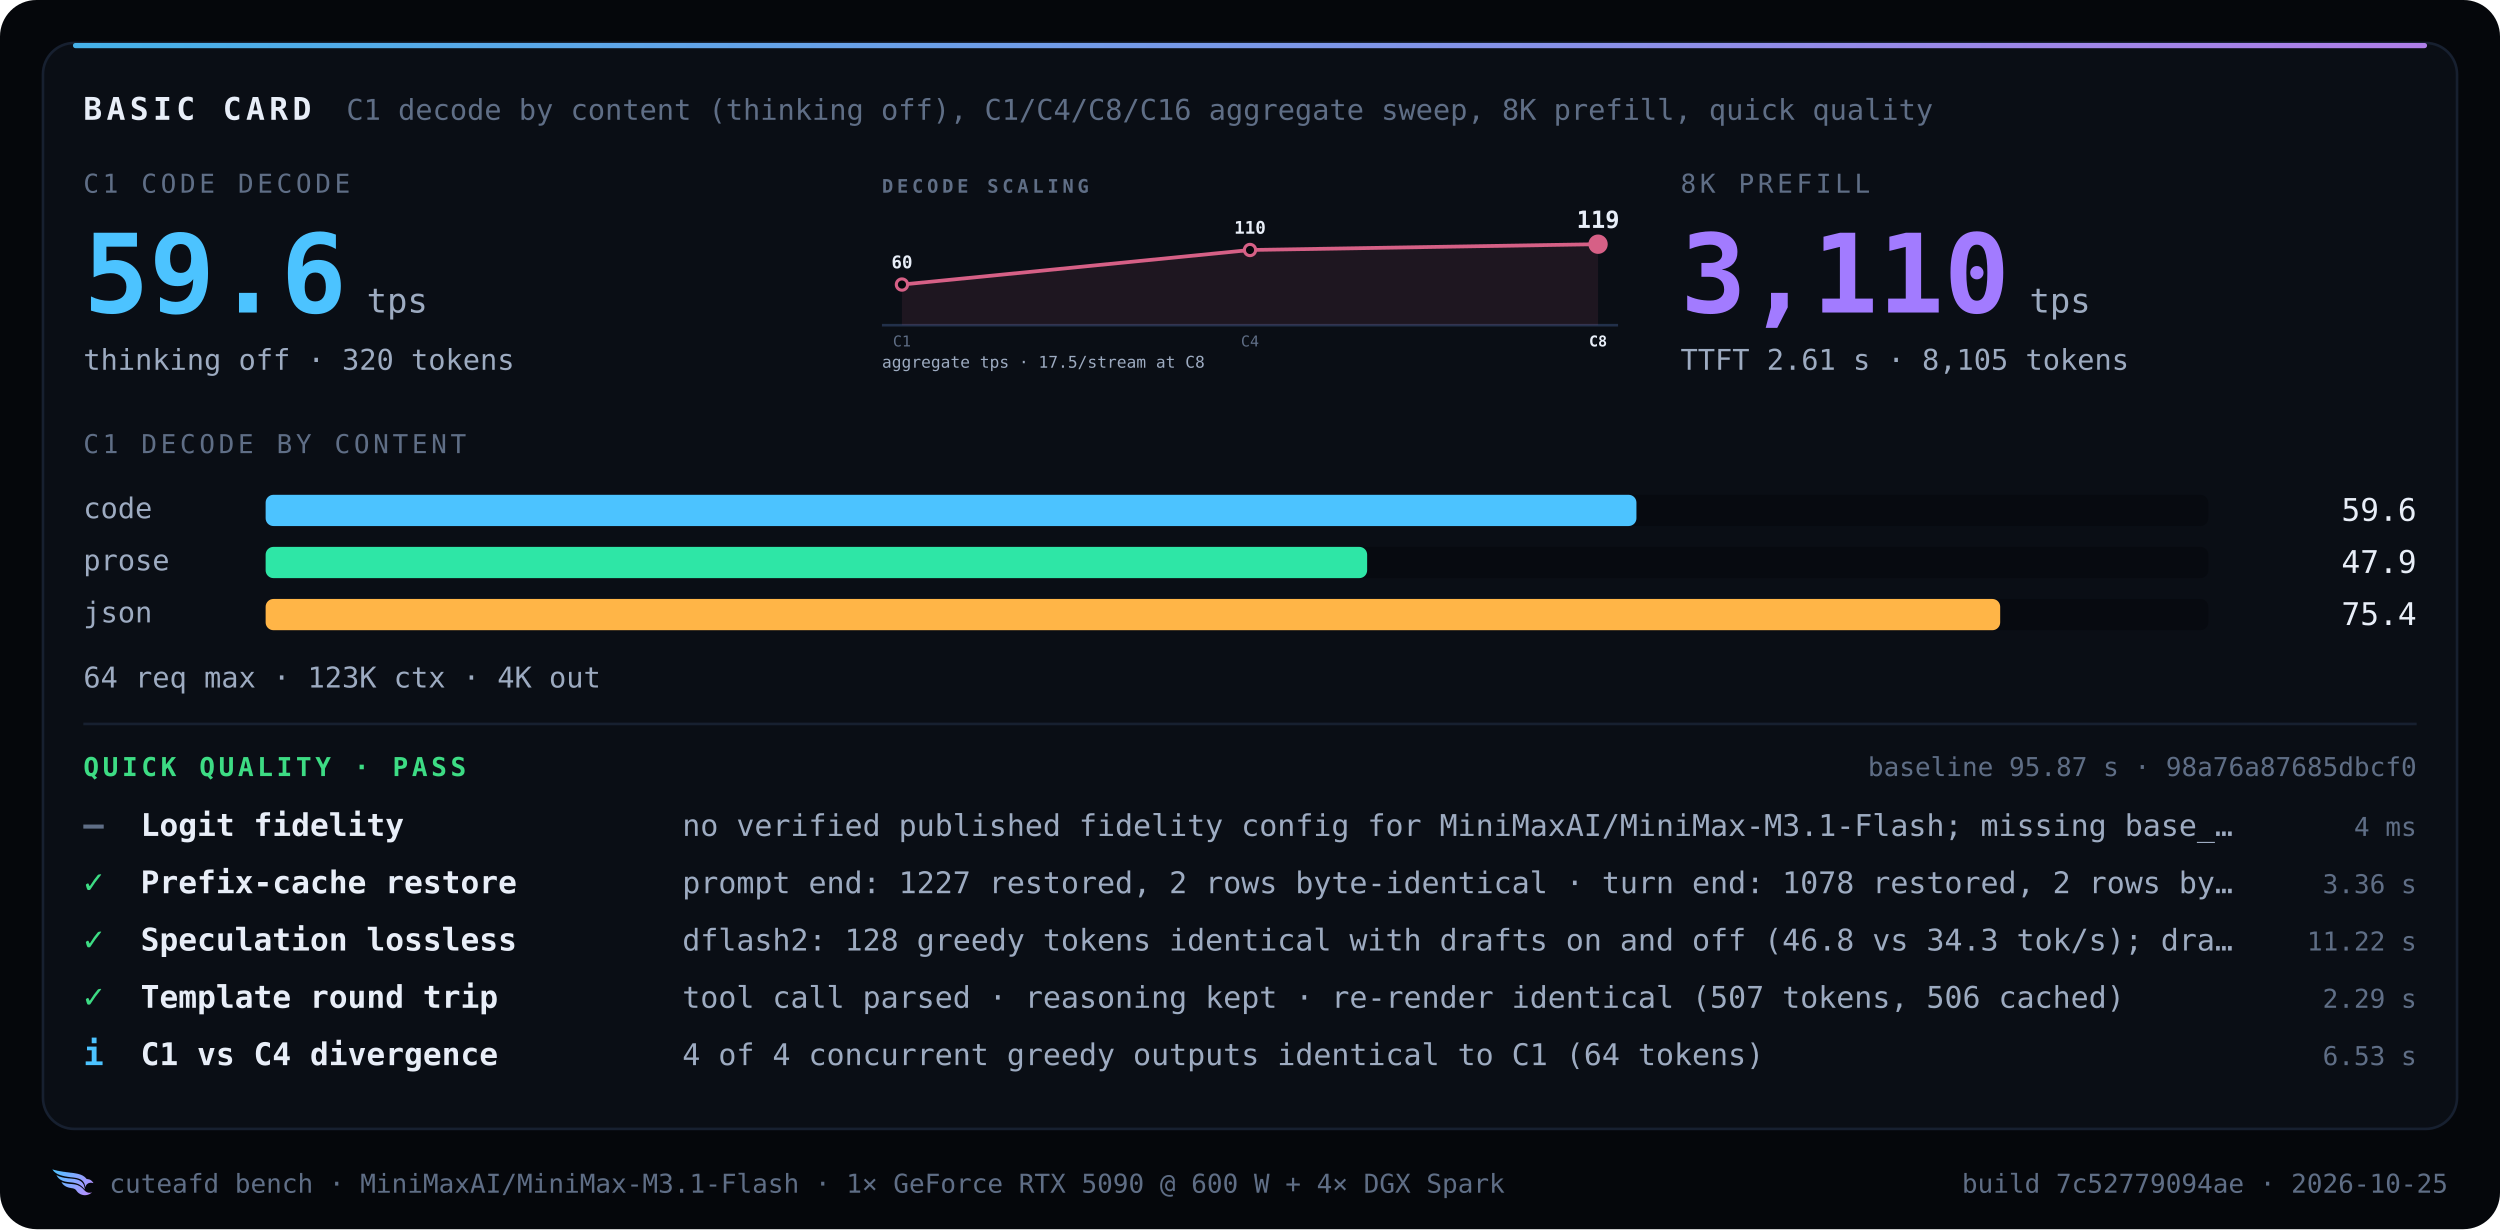
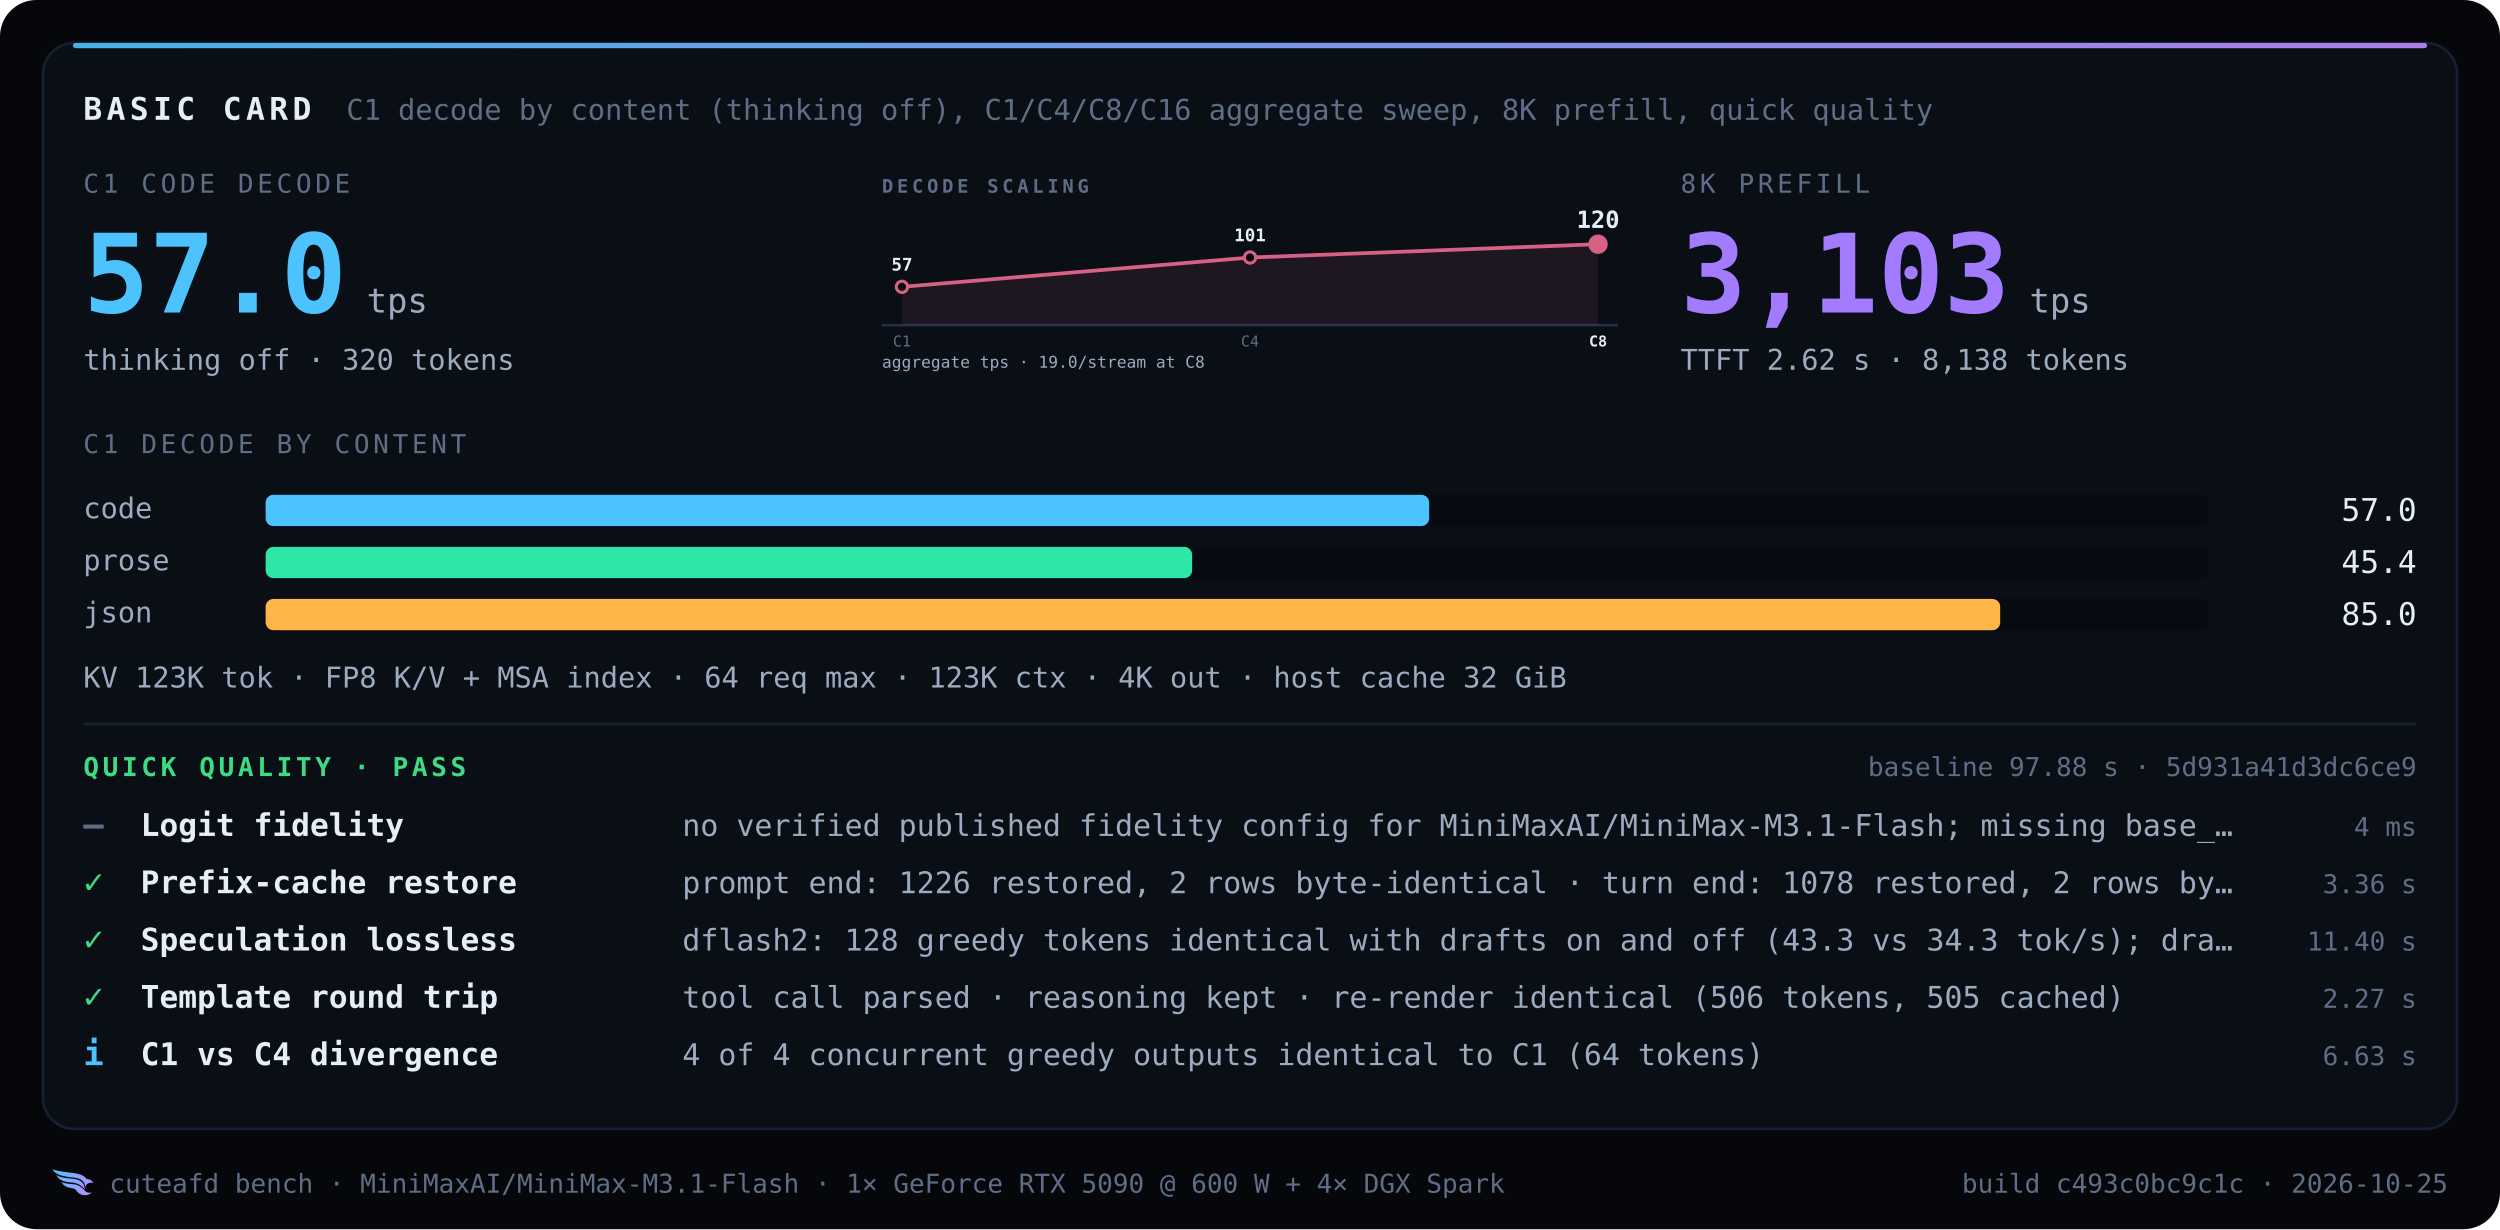
<svg xmlns="http://www.w3.org/2000/svg" width="960" height="472" viewBox="0 0 960 472">
  <defs>
    <linearGradient id="accent" x1="0" y1="0" x2="1" y2="0">
      <stop offset="0" stop-color="#4cc3ff" />
      <stop offset="1" stop-color="#c08bff" />
    </linearGradient>
    <pattern id="hazard" width="16" height="16" patternUnits="userSpaceOnUse" patternTransform="rotate(45)">
      <rect width="16" height="16" fill="#120405" />
      <rect width="8" height="16" fill="#ffb547" />
    </pattern>
    <radialGradient id="glow-a" cx="0.12" cy="-0.1" r="0.7">
      <stop offset="0" stop-color="#4cc3ff" stop-opacity="0.10" />
      <stop offset="1" stop-color="#4cc3ff" stop-opacity="0" />
    </radialGradient>
    <radialGradient id="glow-b" cx="1" cy="0" r="0.6">
      <stop offset="0" stop-color="#c08bff" stop-opacity="0.09" />
      <stop offset="1" stop-color="#c08bff" stop-opacity="0" />
    </radialGradient>
  </defs>
  <rect x="0" y="0" width="960" height="472" rx="14" fill="#05070b" />
  <rect x="16.5" y="16.5" width="927" height="417" rx="12" fill="#0a0e15" stroke="#172030" stroke-width="1" />
  <rect x="28" y="16.5" width="904" height="2" rx="1" fill="url(#accent)" opacity="0.9" />
  <text x="32" y="46" font-family="ui-monospace, 'SF Mono', 'JetBrains Mono', 'Cascadia Mono', Menlo, Consolas, 'DejaVu Sans Mono', monospace" font-size="12" fill="#e8eef8" font-weight="600" letter-spacing="1.7">BASIC CARD</text>
  <text x="133" y="46" font-family="ui-monospace, 'SF Mono', 'JetBrains Mono', 'Cascadia Mono', Menlo, Consolas, 'DejaVu Sans Mono', monospace" font-size="11" fill="#5f6e86">C1 decode by content (thinking off), C1/C4/C8/C16 aggregate sweep, 8K prefill, quick quality</text>
  <g transform="translate(32,62)">
    <text x="0" y="12" font-family="ui-monospace, 'SF Mono', 'JetBrains Mono', 'Cascadia Mono', Menlo, Consolas, 'DejaVu Sans Mono', monospace" font-size="10" fill="#5f6e86" letter-spacing="1.4">C1 CODE DECODE</text>
-     <text x="0" y="58" font-family="ui-monospace, 'SF Mono', 'JetBrains Mono', 'Cascadia Mono', Menlo, Consolas, 'DejaVu Sans Mono', monospace" font-size="42" fill="#4cc3ff" font-weight="700">59.6</text>
+     <text x="0" y="58" font-family="ui-monospace, 'SF Mono', 'JetBrains Mono', 'Cascadia Mono', Menlo, Consolas, 'DejaVu Sans Mono', monospace" font-size="42" fill="#4cc3ff" font-weight="700">57.0</text>
    <text x="108.8" y="58" font-family="ui-monospace, 'SF Mono', 'JetBrains Mono', 'Cascadia Mono', Menlo, Consolas, 'DejaVu Sans Mono', monospace" font-size="13" fill="#9dabc1">tps</text>
    <text x="0" y="80" font-family="ui-monospace, 'SF Mono', 'JetBrains Mono', 'Cascadia Mono', Menlo, Consolas, 'DejaVu Sans Mono', monospace" font-size="11" fill="#9dabc1">thinking off · 320 tokens</text>
    <text x="306.67" y="12" font-family="ui-monospace, 'SF Mono', 'JetBrains Mono', 'Cascadia Mono', Menlo, Consolas, 'DejaVu Sans Mono', monospace" font-size="7.2" fill="#5f6e86" font-weight="600" letter-spacing="1.44">DECODE SCALING</text>
    <line x1="306.67" y1="62.88" x2="589.33" y2="62.88" stroke="#22304a" stroke-width="1" />
    <text x="314.35" y="71.04" font-family="ui-monospace, 'SF Mono', 'JetBrains Mono', 'Cascadia Mono', Menlo, Consolas, 'DejaVu Sans Mono', monospace" font-size="5.76" fill="#5f6e86" text-anchor="middle">C1</text>
    <text x="448" y="71.04" font-family="ui-monospace, 'SF Mono', 'JetBrains Mono', 'Cascadia Mono', Menlo, Consolas, 'DejaVu Sans Mono', monospace" font-size="5.76" fill="#5f6e86" text-anchor="middle">C4</text>
    <text x="581.65" y="71.04" font-family="ui-monospace, 'SF Mono', 'JetBrains Mono', 'Cascadia Mono', Menlo, Consolas, 'DejaVu Sans Mono', monospace" font-size="5.76" fill="#e8eef8" font-weight="700" text-anchor="middle">C8</text>
-     <path d="M314.347,47.264 L448,33.996 L581.653,31.769 L581.653,62.88 L314.347,62.88 Z" fill="#d66086" fill-opacity="0.10" />
-     <path d="M314.347,47.264 L448,33.996 L581.653,31.769" fill="none" stroke="#d66086" stroke-width="1.44" stroke-linejoin="round" stroke-linecap="round" />
-     <g aria-label="C1: 59.6 aggregate tps, 59.6 median tps per request">
-       <circle cx="314.347" cy="47.264" r="2.16" fill="#05070b" stroke="#d66086" stroke-width="1.2" />
-       <text x="314.35" y="41.02" font-family="ui-monospace, 'SF Mono', 'JetBrains Mono', 'Cascadia Mono', Menlo, Consolas, 'DejaVu Sans Mono', monospace" font-size="6.72" fill="#e8eef8" font-weight="700" text-anchor="middle">60</text>
+     <path d="M314.347,48.144 L448,36.883 L581.653,31.769 L581.653,62.88 L314.347,62.88 Z" fill="#d66086" fill-opacity="0.10" />
+     <path d="M314.347,48.144 L448,36.883 L581.653,31.769" fill="none" stroke="#d66086" stroke-width="1.44" stroke-linejoin="round" stroke-linecap="round" />
+     <g aria-label="C1: 57.0 aggregate tps, 57.0 median tps per request">
+       <circle cx="314.347" cy="48.144" r="2.16" fill="#05070b" stroke="#d66086" stroke-width="1.2" />
+       <text x="314.35" y="41.9" font-family="ui-monospace, 'SF Mono', 'JetBrains Mono', 'Cascadia Mono', Menlo, Consolas, 'DejaVu Sans Mono', monospace" font-size="6.72" fill="#e8eef8" font-weight="700" text-anchor="middle">57</text>
    </g>
-     <g aria-label="C4: 110 aggregate tps, 30.6 median tps per request">
-       <circle cx="448" cy="33.996" r="2.16" fill="#05070b" stroke="#d66086" stroke-width="1.2" />
-       <text x="448" y="27.76" font-family="ui-monospace, 'SF Mono', 'JetBrains Mono', 'Cascadia Mono', Menlo, Consolas, 'DejaVu Sans Mono', monospace" font-size="6.72" fill="#e8eef8" font-weight="700" text-anchor="middle">110</text>
+     <g aria-label="C4: 101 aggregate tps, 28.4 median tps per request">
+       <circle cx="448" cy="36.883" r="2.16" fill="#05070b" stroke="#d66086" stroke-width="1.2" />
+       <text x="448" y="30.64" font-family="ui-monospace, 'SF Mono', 'JetBrains Mono', 'Cascadia Mono', Menlo, Consolas, 'DejaVu Sans Mono', monospace" font-size="6.72" fill="#e8eef8" font-weight="700" text-anchor="middle">101</text>
    </g>
-     <g aria-label="C8: 119 aggregate tps, 17.5 median tps per request">
+     <g aria-label="C8: 120 aggregate tps, 19.0 median tps per request">
      <circle cx="581.653" cy="31.769" r="3.12" fill="#d66086" stroke="#d66086" stroke-width="1.2" />
-       <text x="581.65" y="25.53" font-family="ui-monospace, 'SF Mono', 'JetBrains Mono', 'Cascadia Mono', Menlo, Consolas, 'DejaVu Sans Mono', monospace" font-size="9.12" fill="#e8eef8" font-weight="700" text-anchor="middle">119</text>
+       <text x="581.65" y="25.53" font-family="ui-monospace, 'SF Mono', 'JetBrains Mono', 'Cascadia Mono', Menlo, Consolas, 'DejaVu Sans Mono', monospace" font-size="9.12" fill="#e8eef8" font-weight="700" text-anchor="middle">120</text>
    </g>
-     <text x="306.67" y="79.2" font-family="ui-monospace, 'SF Mono', 'JetBrains Mono', 'Cascadia Mono', Menlo, Consolas, 'DejaVu Sans Mono', monospace" font-size="6.24" fill="#9dabc1">aggregate tps · 17.5/stream at C8</text>
+     <text x="306.67" y="79.2" font-family="ui-monospace, 'SF Mono', 'JetBrains Mono', 'Cascadia Mono', Menlo, Consolas, 'DejaVu Sans Mono', monospace" font-size="6.24" fill="#9dabc1">aggregate tps · 19.0/stream at C8</text>
    <text x="613.33" y="12" font-family="ui-monospace, 'SF Mono', 'JetBrains Mono', 'Cascadia Mono', Menlo, Consolas, 'DejaVu Sans Mono', monospace" font-size="10" fill="#5f6e86" letter-spacing="1.4">8K PREFILL</text>
-     <text x="613.33" y="58" font-family="ui-monospace, 'SF Mono', 'JetBrains Mono', 'Cascadia Mono', Menlo, Consolas, 'DejaVu Sans Mono', monospace" font-size="42" fill="#a27bff" font-weight="700">3,110</text>
+     <text x="613.33" y="58" font-family="ui-monospace, 'SF Mono', 'JetBrains Mono', 'Cascadia Mono', Menlo, Consolas, 'DejaVu Sans Mono', monospace" font-size="42" fill="#a27bff" font-weight="700">3,103</text>
    <text x="747.33" y="58" font-family="ui-monospace, 'SF Mono', 'JetBrains Mono', 'Cascadia Mono', Menlo, Consolas, 'DejaVu Sans Mono', monospace" font-size="13" fill="#9dabc1">tps</text>
-     <text x="613.33" y="80" font-family="ui-monospace, 'SF Mono', 'JetBrains Mono', 'Cascadia Mono', Menlo, Consolas, 'DejaVu Sans Mono', monospace" font-size="11" fill="#9dabc1">TTFT 2.61 s · 8,105 tokens</text>
+     <text x="613.33" y="80" font-family="ui-monospace, 'SF Mono', 'JetBrains Mono', 'Cascadia Mono', Menlo, Consolas, 'DejaVu Sans Mono', monospace" font-size="11" fill="#9dabc1">TTFT 2.62 s · 8,138 tokens</text>
    <text x="0" y="112" font-family="ui-monospace, 'SF Mono', 'JetBrains Mono', 'Cascadia Mono', Menlo, Consolas, 'DejaVu Sans Mono', monospace" font-size="10" fill="#5f6e86" letter-spacing="1.4">C1 DECODE BY CONTENT</text>
    <text x="0" y="137" font-family="ui-monospace, 'SF Mono', 'JetBrains Mono', 'Cascadia Mono', Menlo, Consolas, 'DejaVu Sans Mono', monospace" font-size="11" fill="#9dabc1">code</text>
    <rect x="70" y="128" width="746" height="12" rx="3" fill="#070a10" />
-     <rect x="70" y="128" width="526.39" height="12" rx="3" fill="#4cc3ff" opacity="1" />
-     <text x="896" y="138" font-family="ui-monospace, 'SF Mono', 'JetBrains Mono', 'Cascadia Mono', Menlo, Consolas, 'DejaVu Sans Mono', monospace" font-size="12" fill="#e8eef8" text-anchor="end">59.6</text>
+     <rect x="70" y="128" width="446.79" height="12" rx="3" fill="#4cc3ff" opacity="1" />
+     <text x="896" y="138" font-family="ui-monospace, 'SF Mono', 'JetBrains Mono', 'Cascadia Mono', Menlo, Consolas, 'DejaVu Sans Mono', monospace" font-size="12" fill="#e8eef8" text-anchor="end">57.0</text>
    <text x="0" y="157" font-family="ui-monospace, 'SF Mono', 'JetBrains Mono', 'Cascadia Mono', Menlo, Consolas, 'DejaVu Sans Mono', monospace" font-size="11" fill="#9dabc1">prose</text>
    <rect x="70" y="148" width="746" height="12" rx="3" fill="#070a10" />
-     <rect x="70" y="148" width="422.98" height="12" rx="3" fill="#2ee6a6" opacity="1" />
-     <text x="896" y="158" font-family="ui-monospace, 'SF Mono', 'JetBrains Mono', 'Cascadia Mono', Menlo, Consolas, 'DejaVu Sans Mono', monospace" font-size="12" fill="#e8eef8" text-anchor="end">47.9</text>
+     <rect x="70" y="148" width="355.77" height="12" rx="3" fill="#2ee6a6" opacity="1" />
+     <text x="896" y="158" font-family="ui-monospace, 'SF Mono', 'JetBrains Mono', 'Cascadia Mono', Menlo, Consolas, 'DejaVu Sans Mono', monospace" font-size="12" fill="#e8eef8" text-anchor="end">45.4</text>
    <text x="0" y="177" font-family="ui-monospace, 'SF Mono', 'JetBrains Mono', 'Cascadia Mono', Menlo, Consolas, 'DejaVu Sans Mono', monospace" font-size="11" fill="#9dabc1">json</text>
    <rect x="70" y="168" width="746" height="12" rx="3" fill="#070a10" />
    <rect x="70" y="168" width="666.07" height="12" rx="3" fill="#ffb547" opacity="1" />
-     <text x="896" y="178" font-family="ui-monospace, 'SF Mono', 'JetBrains Mono', 'Cascadia Mono', Menlo, Consolas, 'DejaVu Sans Mono', monospace" font-size="12" fill="#e8eef8" text-anchor="end">75.4</text>
-     <text x="0" y="202" font-family="ui-monospace, 'SF Mono', 'JetBrains Mono', 'Cascadia Mono', Menlo, Consolas, 'DejaVu Sans Mono', monospace" font-size="11" fill="#9dabc1">64 req max · 123K ctx · 4K out</text>
+     <text x="896" y="178" font-family="ui-monospace, 'SF Mono', 'JetBrains Mono', 'Cascadia Mono', Menlo, Consolas, 'DejaVu Sans Mono', monospace" font-size="12" fill="#e8eef8" text-anchor="end">85.0</text>
+     <text x="0" y="202" font-family="ui-monospace, 'SF Mono', 'JetBrains Mono', 'Cascadia Mono', Menlo, Consolas, 'DejaVu Sans Mono', monospace" font-size="11" fill="#9dabc1">KV 123K tok · FP8 K/V + MSA index · 64 req max · 123K ctx · 4K out · host cache 32 GiB</text>
    <line x1="0" y1="216" x2="896" y2="216" stroke="#172030" stroke-width="1" />
    <text x="0" y="236" font-family="ui-monospace, 'SF Mono', 'JetBrains Mono', 'Cascadia Mono', Menlo, Consolas, 'DejaVu Sans Mono', monospace" font-size="10" fill="#3ddc84" font-weight="600" letter-spacing="1.4">QUICK QUALITY · PASS</text>
-     <text x="896" y="236" font-family="ui-monospace, 'SF Mono', 'JetBrains Mono', 'Cascadia Mono', Menlo, Consolas, 'DejaVu Sans Mono', monospace" font-size="10" fill="#5f6e86" text-anchor="end">baseline 95.87 s · 98a76a87685dbcf0</text>
+     <text x="896" y="236" font-family="ui-monospace, 'SF Mono', 'JetBrains Mono', 'Cascadia Mono', Menlo, Consolas, 'DejaVu Sans Mono', monospace" font-size="10" fill="#5f6e86" text-anchor="end">baseline 97.88 s · 5d931a41d3dc6ce9</text>
    <text x="0" y="259" font-family="ui-monospace, 'SF Mono', 'JetBrains Mono', 'Cascadia Mono', Menlo, Consolas, 'DejaVu Sans Mono', monospace" font-size="13" fill="#5f6e86" font-weight="700">–</text>
    <text x="22" y="259" font-family="ui-monospace, 'SF Mono', 'JetBrains Mono', 'Cascadia Mono', Menlo, Consolas, 'DejaVu Sans Mono', monospace" font-size="12" fill="#e8eef8" font-weight="600">Logit fidelity</text>
    <text x="230" y="259" font-family="ui-monospace, 'SF Mono', 'JetBrains Mono', 'Cascadia Mono', Menlo, Consolas, 'DejaVu Sans Mono', monospace" font-size="11.5" fill="#9dabc1">no verified published fidelity config for MiniMaxAI/MiniMax-M3.1-Flash; missing base_…</text>
    <text x="896" y="259" font-family="ui-monospace, 'SF Mono', 'JetBrains Mono', 'Cascadia Mono', Menlo, Consolas, 'DejaVu Sans Mono', monospace" font-size="10" fill="#5f6e86" text-anchor="end">4 ms</text>
    <text x="0" y="281" font-family="ui-monospace, 'SF Mono', 'JetBrains Mono', 'Cascadia Mono', Menlo, Consolas, 'DejaVu Sans Mono', monospace" font-size="13" fill="#3ddc84" font-weight="700">✓</text>
    <text x="22" y="281" font-family="ui-monospace, 'SF Mono', 'JetBrains Mono', 'Cascadia Mono', Menlo, Consolas, 'DejaVu Sans Mono', monospace" font-size="12" fill="#e8eef8" font-weight="600">Prefix-cache restore</text>
-     <text x="230" y="281" font-family="ui-monospace, 'SF Mono', 'JetBrains Mono', 'Cascadia Mono', Menlo, Consolas, 'DejaVu Sans Mono', monospace" font-size="11.5" fill="#9dabc1">prompt end: 1227 restored, 2 rows byte-identical · turn end: 1078 restored, 2 rows by…</text>
+     <text x="230" y="281" font-family="ui-monospace, 'SF Mono', 'JetBrains Mono', 'Cascadia Mono', Menlo, Consolas, 'DejaVu Sans Mono', monospace" font-size="11.5" fill="#9dabc1">prompt end: 1226 restored, 2 rows byte-identical · turn end: 1078 restored, 2 rows by…</text>
    <text x="896" y="281" font-family="ui-monospace, 'SF Mono', 'JetBrains Mono', 'Cascadia Mono', Menlo, Consolas, 'DejaVu Sans Mono', monospace" font-size="10" fill="#5f6e86" text-anchor="end">3.36 s</text>
    <text x="0" y="303" font-family="ui-monospace, 'SF Mono', 'JetBrains Mono', 'Cascadia Mono', Menlo, Consolas, 'DejaVu Sans Mono', monospace" font-size="13" fill="#3ddc84" font-weight="700">✓</text>
    <text x="22" y="303" font-family="ui-monospace, 'SF Mono', 'JetBrains Mono', 'Cascadia Mono', Menlo, Consolas, 'DejaVu Sans Mono', monospace" font-size="12" fill="#e8eef8" font-weight="600">Speculation lossless</text>
-     <text x="230" y="303" font-family="ui-monospace, 'SF Mono', 'JetBrains Mono', 'Cascadia Mono', Menlo, Consolas, 'DejaVu Sans Mono', monospace" font-size="11.5" fill="#9dabc1">dflash2: 128 greedy tokens identical with drafts on and off (46.8 vs 34.3 tok/s); dra…</text>
-     <text x="896" y="303" font-family="ui-monospace, 'SF Mono', 'JetBrains Mono', 'Cascadia Mono', Menlo, Consolas, 'DejaVu Sans Mono', monospace" font-size="10" fill="#5f6e86" text-anchor="end">11.22 s</text>
+     <text x="230" y="303" font-family="ui-monospace, 'SF Mono', 'JetBrains Mono', 'Cascadia Mono', Menlo, Consolas, 'DejaVu Sans Mono', monospace" font-size="11.5" fill="#9dabc1">dflash2: 128 greedy tokens identical with drafts on and off (43.3 vs 34.3 tok/s); dra…</text>
+     <text x="896" y="303" font-family="ui-monospace, 'SF Mono', 'JetBrains Mono', 'Cascadia Mono', Menlo, Consolas, 'DejaVu Sans Mono', monospace" font-size="10" fill="#5f6e86" text-anchor="end">11.40 s</text>
    <text x="0" y="325" font-family="ui-monospace, 'SF Mono', 'JetBrains Mono', 'Cascadia Mono', Menlo, Consolas, 'DejaVu Sans Mono', monospace" font-size="13" fill="#3ddc84" font-weight="700">✓</text>
    <text x="22" y="325" font-family="ui-monospace, 'SF Mono', 'JetBrains Mono', 'Cascadia Mono', Menlo, Consolas, 'DejaVu Sans Mono', monospace" font-size="12" fill="#e8eef8" font-weight="600">Template round trip</text>
-     <text x="230" y="325" font-family="ui-monospace, 'SF Mono', 'JetBrains Mono', 'Cascadia Mono', Menlo, Consolas, 'DejaVu Sans Mono', monospace" font-size="11.5" fill="#9dabc1">tool call parsed · reasoning kept · re-render identical (507 tokens, 506 cached)</text>
-     <text x="896" y="325" font-family="ui-monospace, 'SF Mono', 'JetBrains Mono', 'Cascadia Mono', Menlo, Consolas, 'DejaVu Sans Mono', monospace" font-size="10" fill="#5f6e86" text-anchor="end">2.29 s</text>
+     <text x="230" y="325" font-family="ui-monospace, 'SF Mono', 'JetBrains Mono', 'Cascadia Mono', Menlo, Consolas, 'DejaVu Sans Mono', monospace" font-size="11.5" fill="#9dabc1">tool call parsed · reasoning kept · re-render identical (506 tokens, 505 cached)</text>
+     <text x="896" y="325" font-family="ui-monospace, 'SF Mono', 'JetBrains Mono', 'Cascadia Mono', Menlo, Consolas, 'DejaVu Sans Mono', monospace" font-size="10" fill="#5f6e86" text-anchor="end">2.27 s</text>
    <text x="0" y="347" font-family="ui-monospace, 'SF Mono', 'JetBrains Mono', 'Cascadia Mono', Menlo, Consolas, 'DejaVu Sans Mono', monospace" font-size="13" fill="#4cc3ff" font-weight="700">i</text>
    <text x="22" y="347" font-family="ui-monospace, 'SF Mono', 'JetBrains Mono', 'Cascadia Mono', Menlo, Consolas, 'DejaVu Sans Mono', monospace" font-size="12" fill="#e8eef8" font-weight="600">C1 vs C4 divergence</text>
    <text x="230" y="347" font-family="ui-monospace, 'SF Mono', 'JetBrains Mono', 'Cascadia Mono', Menlo, Consolas, 'DejaVu Sans Mono', monospace" font-size="11.5" fill="#9dabc1">4 of 4 concurrent greedy outputs identical to C1 (64 tokens)</text>
-     <text x="896" y="347" font-family="ui-monospace, 'SF Mono', 'JetBrains Mono', 'Cascadia Mono', Menlo, Consolas, 'DejaVu Sans Mono', monospace" font-size="10" fill="#5f6e86" text-anchor="end">6.53 s</text>
+     <text x="896" y="347" font-family="ui-monospace, 'SF Mono', 'JetBrains Mono', 'Cascadia Mono', Menlo, Consolas, 'DejaVu Sans Mono', monospace" font-size="10" fill="#5f6e86" text-anchor="end">6.63 s</text>
  </g>
  <svg x="20" y="446" width="16" height="16" viewBox="95 32 720 720" preserveAspectRatio="xMinYMid meet">
    <defs>
      <linearGradient id="cuteafd-swift" x1="101" y1="169" x2="808" y2="615" gradientUnits="userSpaceOnUse">
        <stop offset="0" stop-color="#4cc3ff" />
        <stop offset="1" stop-color="#c08bff" />
      </linearGradient>
    </defs>
    <path fill="url(#cuteafd-swift)" fill-rule="evenodd" d="M101 169L115 173 115 174 119 174 125 177 141 180 144 182 166 186 166 187 170 187 170 188 174 188 174 189 178 189 182 191 213 196 213 197 225 198 225 199 230 199 230 200 236 200 236 201 242 201 242 202 248 202 248 203 254 203 254 204 272 206 272 207 278 207 278 208 284 208 284 209 328 214 328 215 334 215 334 216 342 216 342 217 359 218 359 219 382 221 382 222 405 224 405 225 447 229 447 230 468 232 468 233 474 233 474 234 480 234 480 235 486 235 486 236 493 236 493 237 504 238 504 239 529 243 533 245 543 246 546 248 565 252 565 253 589 260 591 262 594 262 598 265 601 265 607 269 610 269 624 276 625 278 631 280 632 282 636 283 641 288 643 288 644 290 652 294 680 320 680 322 690 331 692 335 714 337 714 338 720 338 724 340 737 342 737 343 740 343 742 345 745 345 747 347 750 347 756 350 760 354 770 359 784 373 784 375 788 377 798 387 798 389 803 394 808 404 808 407 804 405 787 402 787 401 780 401 780 400 753 400 753 401 747 401 747 402 734 404 734 405 731 405 729 407 726 407 714 413 713 415 705 419 703 422 701 422 691 432 691 434 687 437 687 439 684 441 684 443 682 444 680 450 678 451 675 457 675 460 673 462 670 475 668 478 662 441 661 441 659 431 655 423 653 414 648 404 646 403 644 397 642 396 641 392 639 391 635 383 631 380 631 378 613 360 611 360 601 351 589 345 588 343 574 336 561 332 559 330 556 330 556 329 553 329 553 328 550 328 544 325 536 324 533 322 521 320 521 319 516 319 516 318 511 318 511 317 506 317 506 316 501 316 501 315 495 315 495 314 482 313 482 312 475 312 475 311 399 303 399 302 392 302 392 301 385 301 385 300 363 298 363 297 347 295 347 294 340 294 340 293 329 292 329 291 304 287 300 285 295 285 295 284 275 280 273 278 253 274 253 273 232 267 230 265 216 261 212 258 206 257 202 254 199 254 187 248 186 246 169 238 168 236 160 232 158 229 150 225 141 216 139 216 133 209 131 209 128 206 128 204 120 197 120 195 115 191 115 189 112 187 110 182 107 180 107 178 105 177ZM172 268L209 287 212 287 214 289 220 290 230 295 243 298 249 301 253 301 256 303 260 303 263 305 273 306 273 307 301 312 301 313 308 313 308 314 347 319 347 320 365 321 365 322 372 322 372 323 392 324 392 325 401 325 401 326 433 328 433 329 444 329 444 330 490 335 494 337 499 337 499 338 521 342 524 344 528 344 528 345 540 348 542 350 551 352 555 355 558 355 578 365 579 367 581 367 582 369 584 369 585 371 593 375 595 378 597 378 599 381 601 381 620 400 620 402 624 405 624 407 627 409 632 419 636 423 642 435 642 438 644 440 645 446 647 448 650 461 651 461 651 465 652 465 652 469 654 472 660 517 652 509 652 507 645 501 645 499 641 496 641 494 627 481 627 479 619 471 617 471 611 464 609 464 605 459 603 459 599 454 597 454 590 447 588 447 587 445 585 445 584 443 582 443 575 437 567 434 566 432 546 422 538 420 536 418 530 417 528 415 525 415 525 414 522 414 522 413 519 413 519 412 516 412 510 409 506 409 506 408 502 408 502 407 498 407 498 406 494 406 494 405 490 405 486 403 464 400 464 399 393 391 393 390 374 389 374 388 360 387 360 386 347 385 347 384 342 384 342 383 326 381 326 380 306 376 303 374 299 374 299 373 287 370 285 368 282 368 282 367 279 367 272 363 267 362 266 360 246 351 245 349 243 349 242 347 234 343 232 340 227 338 217 328 215 328 201 314 201 312 194 306 194 304 191 302 189 297 183 291 182 287 180 286 178 280 176 279 172 271ZM258 387L268 390 270 392 273 392 277 395 295 400 295 401 299 401 302 403 306 403 306 404 310 404 310 405 314 405 314 406 318 406 318 407 322 407 326 409 341 411 341 412 354 413 354 414 366 415 366 416 374 416 374 417 382 417 382 418 390 418 390 419 433 422 433 423 446 423 446 424 481 427 481 428 487 428 487 429 493 429 493 430 497 430 501 432 511 433 514 435 518 435 521 437 531 439 533 441 539 442 554 450 561 452 562 454 572 458 573 460 580 463 581 465 583 465 584 467 592 471 594 474 596 474 599 478 601 478 604 482 606 482 615 492 617 492 665 542 667 542 671 547 673 547 675 550 677 550 678 552 680 552 687 558 691 559 692 561 698 564 704 565 706 567 712 568 712 569 725 571 725 572 734 572 734 573 761 572 761 571 767 571 767 570 780 568 783 566 784 568 782 568 773 577 771 577 769 580 767 580 760 586 756 587 755 589 751 590 750 592 734 600 731 600 727 603 724 603 722 605 712 607 712 608 702 610 702 611 686 613 686 614 674 614 674 615 648 615 648 614 627 612 627 611 623 611 623 610 619 610 616 608 603 605 601 603 598 603 596 601 593 601 591 599 588 599 578 594 577 592 571 590 570 588 568 588 567 586 565 586 564 584 556 580 554 577 552 577 550 574 548 574 526 551 526 549 522 546 522 544 517 539 517 537 513 534 510 528 499 517 497 517 494 513 485 509 484 507 476 503 473 503 471 501 467 501 467 500 456 498 456 497 423 492 423 491 418 491 418 490 412 490 412 489 402 488 402 487 393 486 393 485 381 483 378 481 374 481 374 480 362 477 360 475 354 474 345 469 342 469 332 464 331 462 325 460 324 458 320 457 319 455 311 451 309 448 304 446 300 441 298 441 279 422 279 420 274 416 274 414 271 412 270 408 264 401Z" />
  </svg>
  <text x="42" y="458" font-family="ui-monospace, 'SF Mono', 'JetBrains Mono', 'Cascadia Mono', Menlo, Consolas, 'DejaVu Sans Mono', monospace" font-size="10" fill="#5f6e86">cuteafd bench · MiniMaxAI/MiniMax-M3.1-Flash · 1× GeForce RTX 5090 @ 600 W + 4× DGX Spark</text>
-   <text x="940" y="458" font-family="ui-monospace, 'SF Mono', 'JetBrains Mono', 'Cascadia Mono', Menlo, Consolas, 'DejaVu Sans Mono', monospace" font-size="10" fill="#5f6e86" text-anchor="end">build 7c52779094ae · 2026-10-25</text>
+   <text x="940" y="458" font-family="ui-monospace, 'SF Mono', 'JetBrains Mono', 'Cascadia Mono', Menlo, Consolas, 'DejaVu Sans Mono', monospace" font-size="10" fill="#5f6e86" text-anchor="end">build c493c0bc9c1c · 2026-10-25</text>
</svg>
